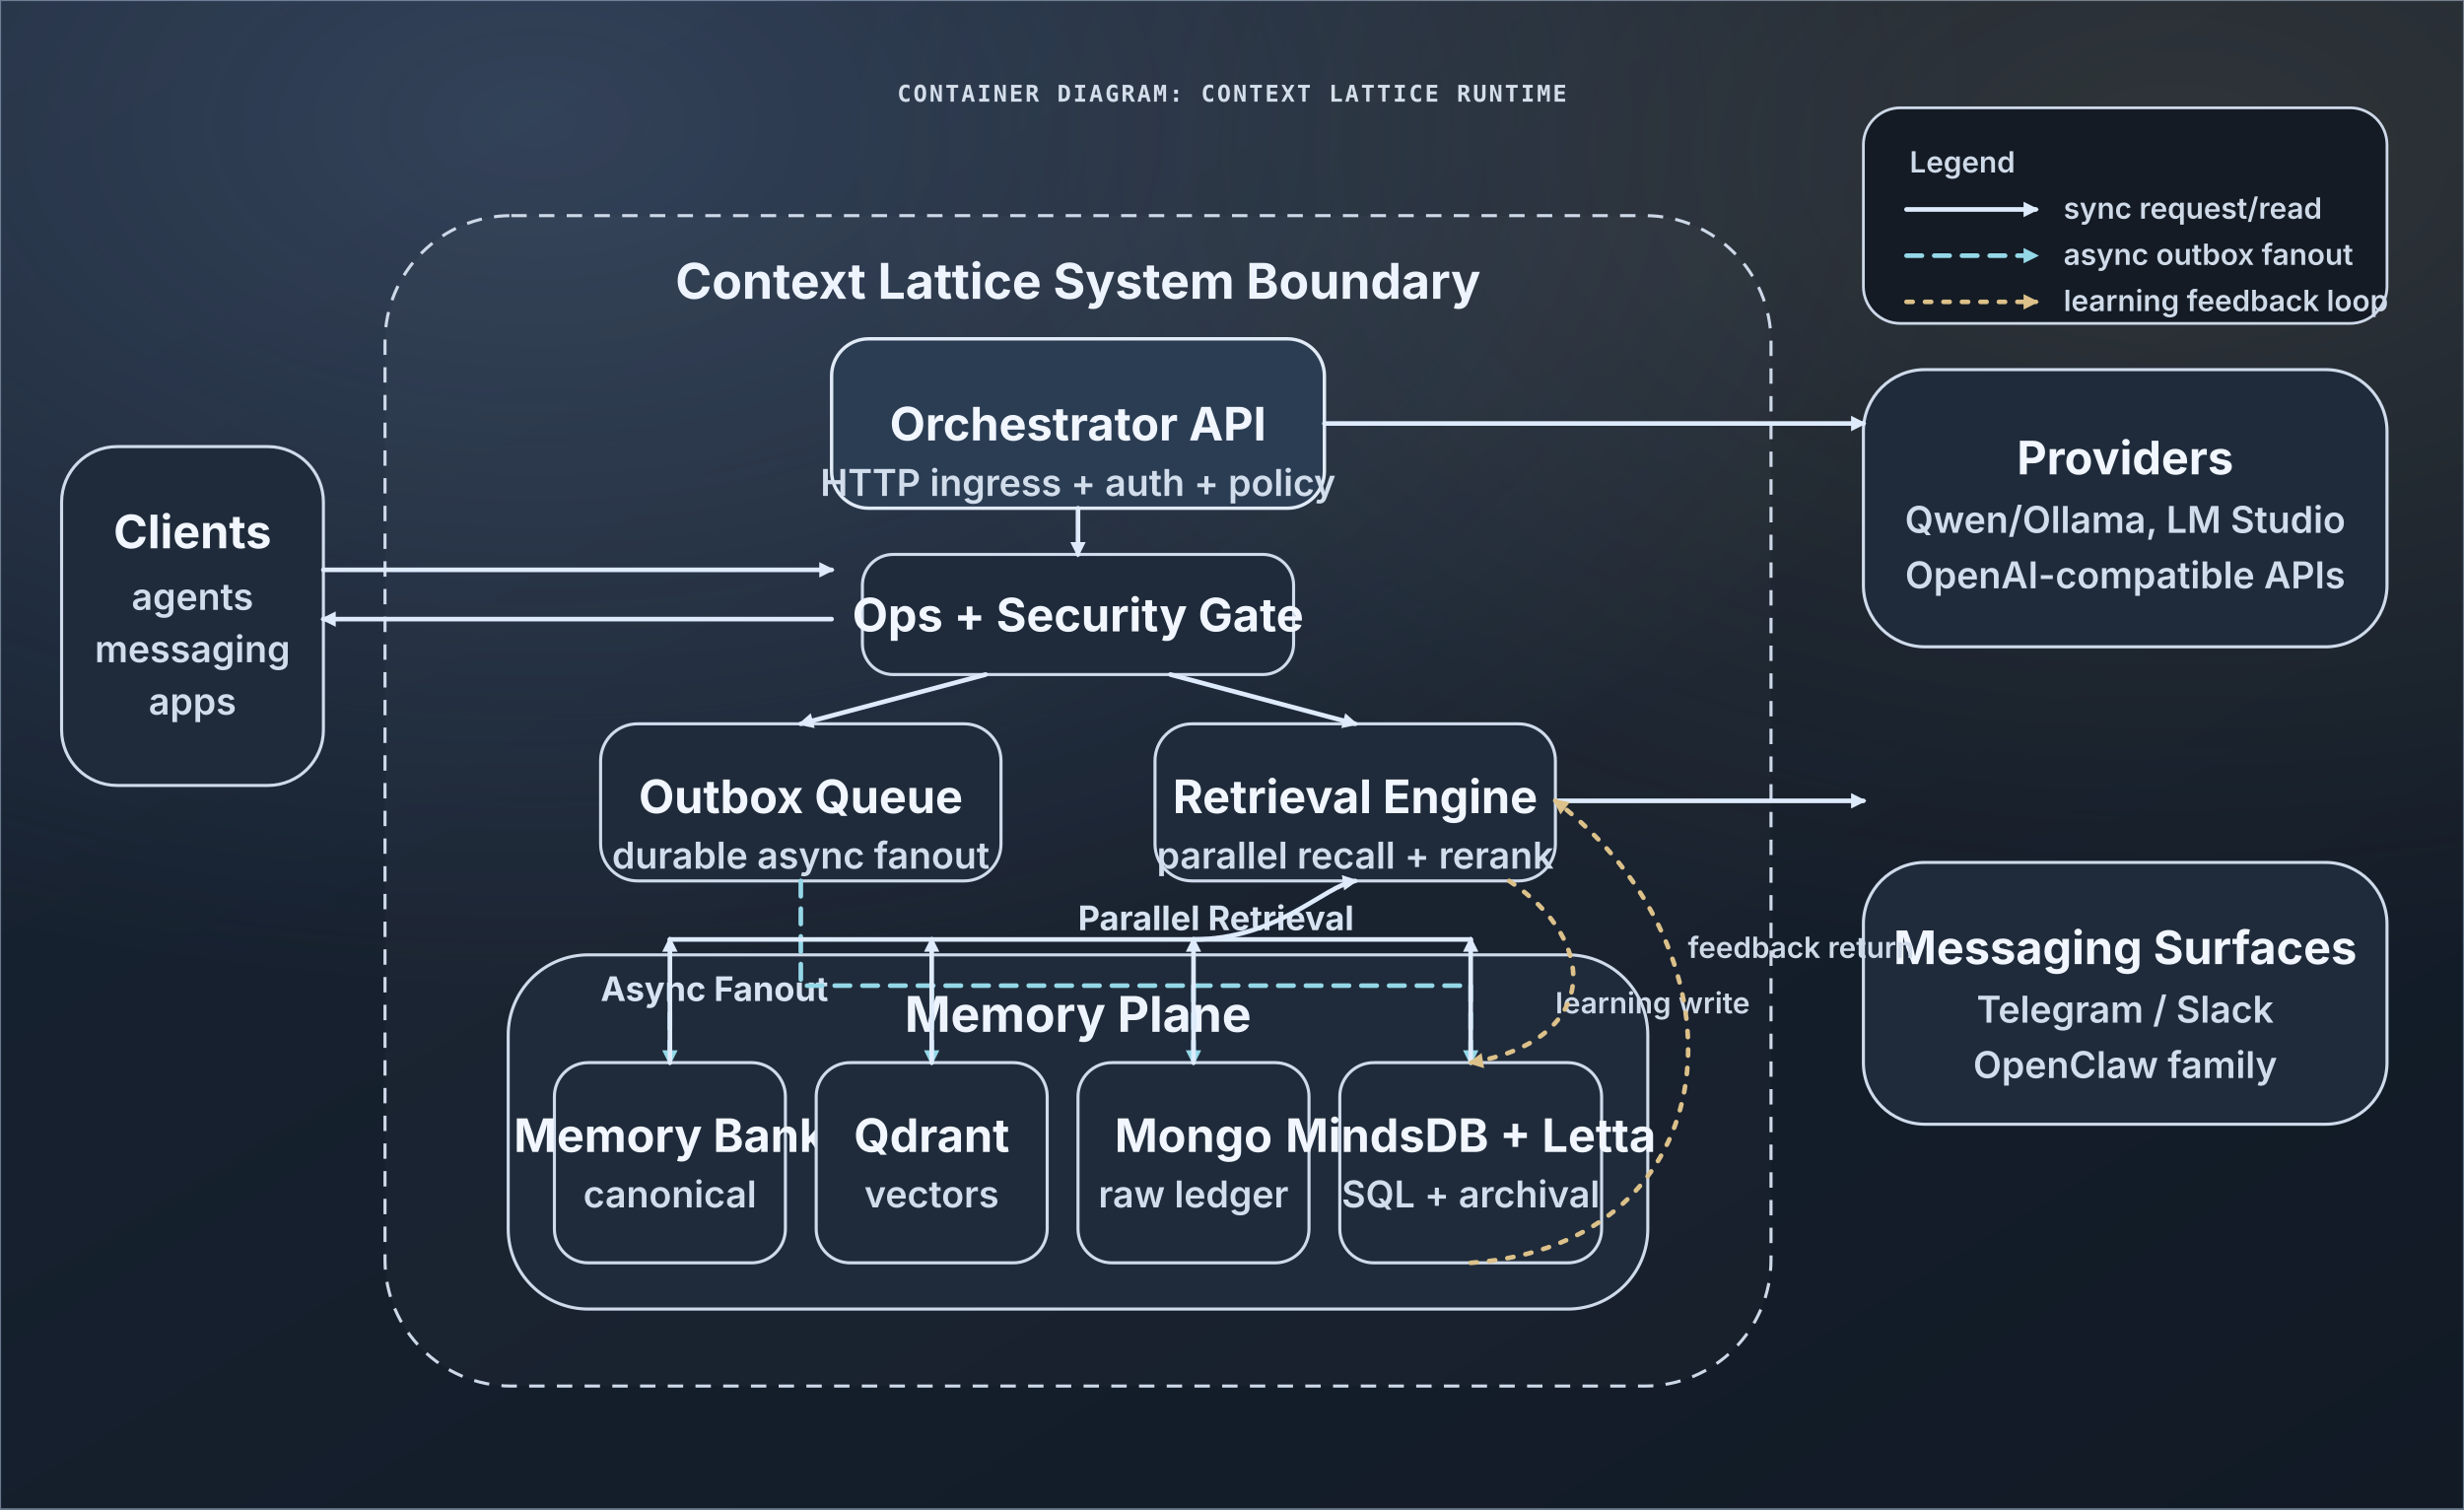
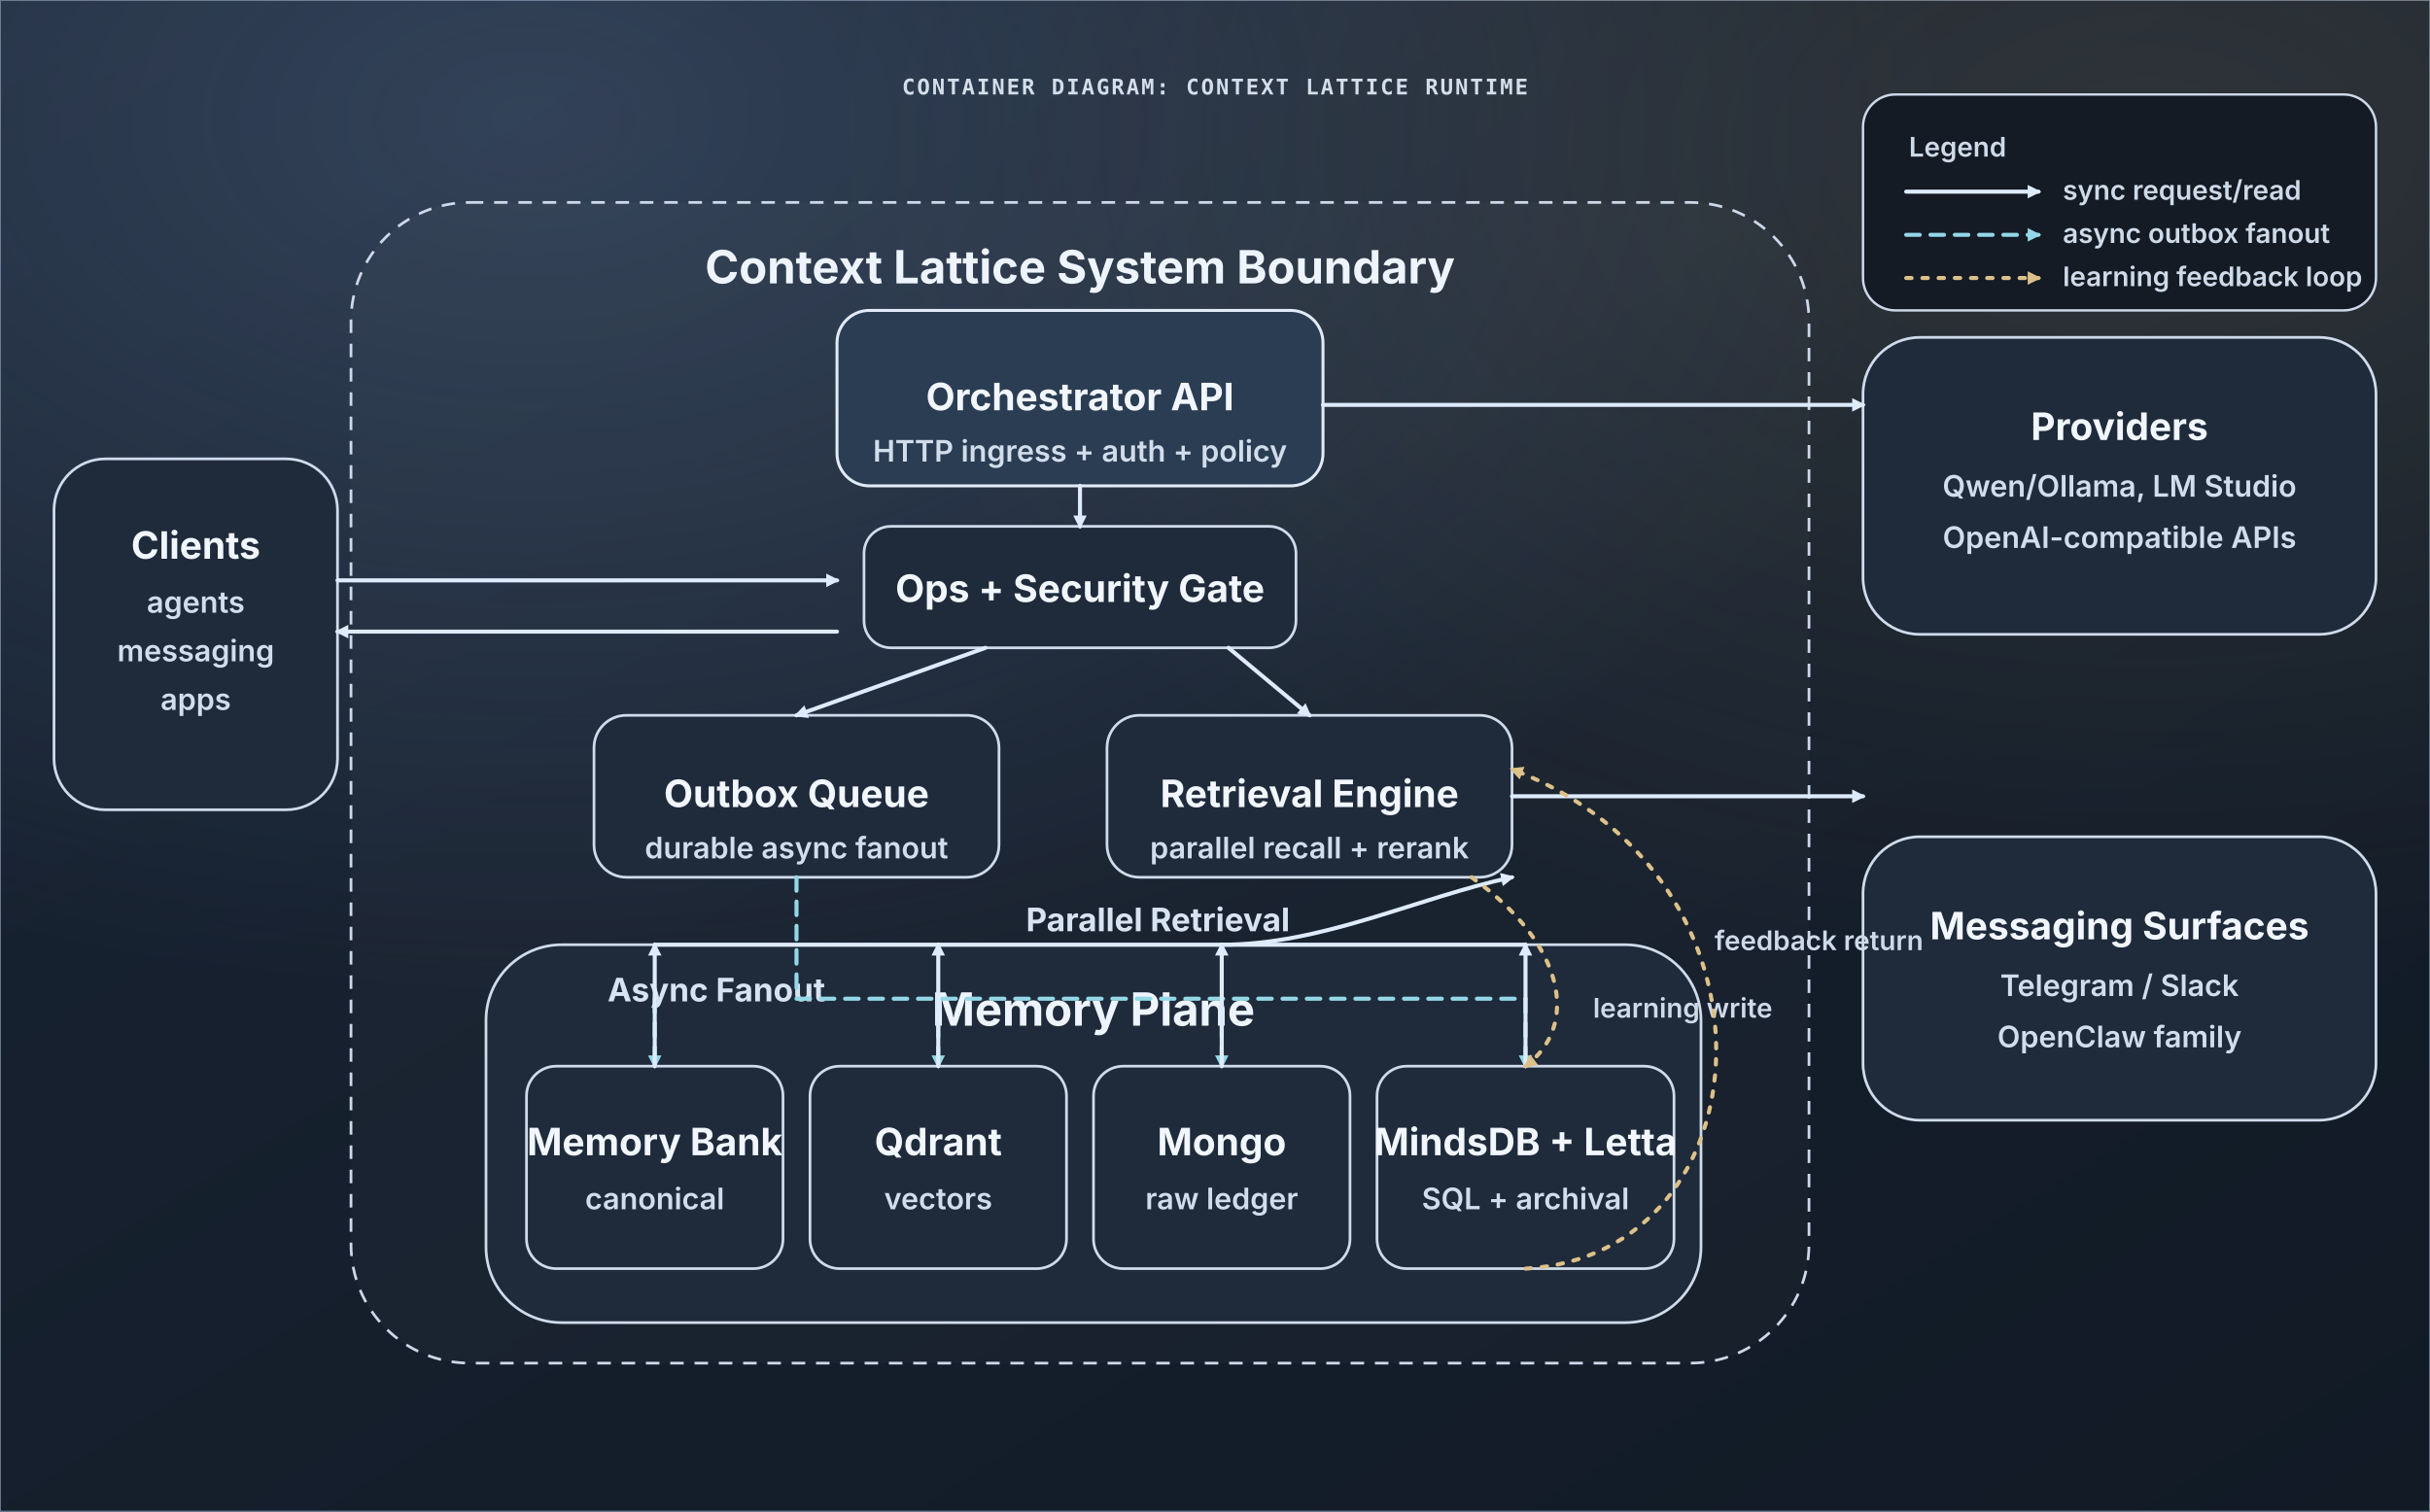
- <svg xmlns="http://www.w3.org/2000/svg" width="1600" height="980" viewBox="0 0 1600 980" role="img" aria-label="Container and data-plane diagram showing ingress, write fanout, retrieval synthesis, and learning loop">
+ <svg xmlns="http://www.w3.org/2000/svg" width="1800" height="1120" viewBox="0 0 1800 1120" role="img" aria-label="Container and data-plane diagram showing ingress, write fanout, retrieval synthesis, and learning loop">
  <defs>
    <linearGradient id="bg" x1="0%" y1="0%" x2="100%" y2="100%">
      <stop offset="0%" stop-color="#192434" />
      <stop offset="100%" stop-color="#111a25" />
    </linearGradient>
    <radialGradient id="glowA" cx="22%" cy="8%" r="58%">
      <stop offset="0%" stop-color="#88a5d2" stop-opacity="0.24" />
      <stop offset="100%" stop-color="#88a5d2" stop-opacity="0" />
    </radialGradient>
    <radialGradient id="glowB" cx="88%" cy="10%" r="54%">
      <stop offset="0%" stop-color="#d2b883" stop-opacity="0.14" />
      <stop offset="100%" stop-color="#d2b883" stop-opacity="0" />
    </radialGradient>
    <marker id="arrowSync" markerWidth="10" markerHeight="10" refX="8" refY="5" orient="auto" markerUnits="userSpaceOnUse">
      <path d="M0 0 L10 5 L0 10 Z" fill="#deebfc" />
    </marker>
    <marker id="arrowAsync" markerWidth="10" markerHeight="10" refX="8" refY="5" orient="auto" markerUnits="userSpaceOnUse">
      <path d="M0 0 L10 5 L0 10 Z" fill="#94d8e8" />
    </marker>
    <marker id="arrowLearn" markerWidth="10" markerHeight="10" refX="8" refY="5" orient="auto" markerUnits="userSpaceOnUse">
      <path d="M0 0 L10 5 L0 10 Z" fill="#dcc18a" />
    </marker>
    <style>
      .frame { fill: url(#bg); stroke: #69788b; stroke-width: 1.4; }
      .boundary { fill: rgba(255,255,255,0.02); stroke: #cdd8e8; stroke-width: 2; stroke-dasharray: 10 8; }
      .node { fill: #1f2b3a; stroke: #cfdbeb; stroke-width: 2; }
      .core { fill: #2b3d53; stroke: #e1eaf7; stroke-width: 2.2; }
-       .title { font: 700 15px 'IBM Plex Mono', 'SF Mono', Menlo, monospace; fill: #d4deeb; letter-spacing: 0.09em; }
-       .h2 { font: 700 32px 'IBM Plex Sans', 'Inter', sans-serif; fill: #eef4fd; }
-       .label { font: 700 30px 'IBM Plex Sans', 'Inter', sans-serif; fill: #f1f6ff; }
-       .sub { font: 600 24px 'IBM Plex Sans', 'Inter', sans-serif; fill: #d2ddec; }
-       .lane { font: 700 22px 'IBM Plex Sans', 'Inter', sans-serif; fill: #d8e3f2; }
-       .small { font: 600 19px 'IBM Plex Sans', 'Inter', sans-serif; fill: #cfdae9; }
+       .title { font: 700 16px 'IBM Plex Mono', 'SF Mono', Menlo, monospace; fill: #d4deeb; letter-spacing: 0.09em; }
+       .h2 { font: 700 34px 'IBM Plex Sans', 'Inter', sans-serif; fill: #eef4fd; }
+       .label { font: 700 28px 'IBM Plex Sans', 'Inter', sans-serif; fill: #f1f6ff; }
+       .sub { font: 600 22px 'IBM Plex Sans', 'Inter', sans-serif; fill: #d2ddec; }
+       .lane { font: 700 24px 'IBM Plex Sans', 'Inter', sans-serif; fill: #d8e3f2; }
+       .small { font: 600 20px 'IBM Plex Sans', 'Inter', sans-serif; fill: #cfdae9; }
      .sync { stroke: #deebfc; stroke-width: 3; fill: none; stroke-linecap: round; stroke-linejoin: round; }
      .async { stroke: #94d8e8; stroke-width: 3; fill: none; stroke-dasharray: 10 8; stroke-linecap: round; stroke-linejoin: round; }
      .learn { stroke: #dcc18a; stroke-width: 3; fill: none; stroke-dasharray: 4 8; stroke-linecap: round; stroke-linejoin: round; }
      .plate { fill: rgba(17,24,35,0.88); stroke: #cdd8e8; stroke-width: 1.8; }
    </style>
  </defs>
-   <rect x="0" y="0" width="1600" height="980" class="frame" />
-   <rect x="0" y="0" width="1600" height="980" fill="url(#glowA)" />
-   <rect x="0" y="0" width="1600" height="980" fill="url(#glowB)" />
-   <text x="800" y="66" text-anchor="middle" class="title">CONTAINER DIAGRAM: CONTEXT LATTICE RUNTIME</text>
-   <rect x="250" y="140" width="900" height="760" rx="82" class="boundary" />
-   <text x="700" y="194" text-anchor="middle" class="h2">Context Lattice System Boundary</text>
-   <rect x="40" y="290" width="170" height="220" rx="36" class="node" />
-   <text x="125" y="356" text-anchor="middle" class="label">Clients</text>
-   <text x="125" y="396" text-anchor="middle" class="sub">agents</text>
-   <text x="125" y="430" text-anchor="middle" class="sub">messaging</text>
-   <text x="125" y="464" text-anchor="middle" class="sub">apps</text>
-   <rect x="540" y="220" width="320" height="110" rx="24" class="core" />
-   <text x="700" y="286" text-anchor="middle" class="label">Orchestrator API</text>
-   <text x="700" y="322" text-anchor="middle" class="sub">HTTP ingress + auth + policy</text>
-   <rect x="560" y="360" width="280" height="78" rx="20" class="node" />
-   <text x="700" y="410" text-anchor="middle" class="label">Ops + Security Gate</text>
-   <rect x="390" y="470" width="260" height="102" rx="24" class="node" />
-   <text x="520" y="528" text-anchor="middle" class="label">Outbox Queue</text>
-   <text x="520" y="564" text-anchor="middle" class="sub">durable async fanout</text>
-   <rect x="750" y="470" width="260" height="102" rx="24" class="node" />
-   <text x="880" y="528" text-anchor="middle" class="label">Retrieval Engine</text>
-   <text x="880" y="564" text-anchor="middle" class="sub">parallel recall + rerank</text>
-   <rect x="330" y="620" width="740" height="230" rx="52" class="node" />
-   <text x="700" y="670" text-anchor="middle" class="h2">Memory Plane</text>
-   <rect x="360" y="690" width="150" height="130" rx="22" class="node" />
-   <text x="435" y="748" text-anchor="middle" class="label">Memory Bank</text>
-   <text x="435" y="784" text-anchor="middle" class="sub">canonical</text>
-   <rect x="530" y="690" width="150" height="130" rx="22" class="node" />
-   <text x="605" y="748" text-anchor="middle" class="label">Qdrant</text>
-   <text x="605" y="784" text-anchor="middle" class="sub">vectors</text>
-   <rect x="700" y="690" width="150" height="130" rx="22" class="node" />
-   <text x="775" y="748" text-anchor="middle" class="label">Mongo</text>
-   <text x="775" y="784" text-anchor="middle" class="sub">raw ledger</text>
-   <rect x="870" y="690" width="170" height="130" rx="22" class="node" />
-   <text x="955" y="748" text-anchor="middle" class="label">MindsDB + Letta</text>
-   <text x="955" y="784" text-anchor="middle" class="sub">SQL + archival</text>
-   <rect x="1210" y="240" width="340" height="180" rx="40" class="node" />
-   <text x="1380" y="308" text-anchor="middle" class="label">Providers</text>
-   <text x="1380" y="346" text-anchor="middle" class="sub">Qwen/Ollama, LM Studio</text>
-   <text x="1380" y="382" text-anchor="middle" class="sub">OpenAI-compatible APIs</text>
-   <rect x="1210" y="560" width="340" height="170" rx="40" class="node" />
-   <text x="1380" y="626" text-anchor="middle" class="label">Messaging Surfaces</text>
-   <text x="1380" y="664" text-anchor="middle" class="sub">Telegram / Slack</text>
-   <text x="1380" y="700" text-anchor="middle" class="sub">OpenClaw family</text>
-   <rect x="1210" y="70" width="340" height="140" rx="24" class="plate" />
-   <text x="1240" y="112" class="small">Legend</text>
-   <path class="sync" d="M1238 136 H1322" marker-end="url(#arrowSync)" />
-   <text x="1340" y="142" class="small">sync request/read</text>
-   <path class="async" d="M1238 166 H1322" marker-end="url(#arrowAsync)" />
-   <text x="1340" y="172" class="small">async outbox fanout</text>
-   <path class="learn" d="M1238 196 H1322" marker-end="url(#arrowLearn)" />
-   <text x="1340" y="202" class="small">learning feedback loop</text>
-   <path class="sync" d="M210 370 H540" marker-end="url(#arrowSync)" />
-   <path class="sync" d="M540 402 H210" marker-end="url(#arrowSync)" />
-   <path class="sync" d="M700 330 V360" marker-end="url(#arrowSync)" />
-   <path class="sync" d="M640 438 L520 470" marker-end="url(#arrowSync)" />
-   <path class="sync" d="M760 438 L880 470" marker-end="url(#arrowSync)" />
-   <path class="sync" d="M860 275 H1210" marker-end="url(#arrowSync)" />
-   <path class="sync" d="M1010 520 H1210" marker-end="url(#arrowSync)" />
-   <text x="390" y="650" class="lane">Async Fanout</text>
-   <path class="async" d="M520 572 V640 H955" />
-   <path class="async" d="M435 640 V690" marker-end="url(#arrowAsync)" />
-   <path class="async" d="M605 640 V690" marker-end="url(#arrowAsync)" />
-   <path class="async" d="M775 640 V690" marker-end="url(#arrowAsync)" />
-   <path class="async" d="M955 640 V690" marker-end="url(#arrowAsync)" />
-   <text x="700" y="604" class="lane">Parallel Retrieval</text>
-   <path class="sync" d="M435 690 V610" marker-end="url(#arrowSync)" />
-   <path class="sync" d="M605 690 V610" marker-end="url(#arrowSync)" />
-   <path class="sync" d="M775 690 V610" marker-end="url(#arrowSync)" />
-   <path class="sync" d="M955 690 V610" marker-end="url(#arrowSync)" />
-   <path class="sync" d="M435 610 H955" />
-   <path class="sync" d="M775 610 C830 610,860 575,880 572" marker-end="url(#arrowSync)" />
-   <text x="1010" y="658" class="small" fill="#dcc18a">learning write</text>
-   <path class="learn" d="M980 572 C1040 612,1038 676,955 690" marker-end="url(#arrowLearn)" />
-   <text x="1096" y="622" class="small" fill="#dcc18a">feedback return</text>
-   <path class="learn" d="M955 820 C1124 808,1140 620,1010 520" marker-end="url(#arrowLearn)" />
+   <rect x="0" y="0" width="1800" height="1120" class="frame" />
+   <rect x="0" y="0" width="1800" height="1120" fill="url(#glowA)" />
+   <rect x="0" y="0" width="1800" height="1120" fill="url(#glowB)" />
+   <text x="900" y="70" text-anchor="middle" class="title">CONTAINER DIAGRAM: CONTEXT LATTICE RUNTIME</text>
+   <rect x="260" y="150" width="1080" height="860" rx="88" class="boundary" />
+   <text x="800" y="210" text-anchor="middle" class="h2">Context Lattice System Boundary</text>
+   <rect x="40" y="340" width="210" height="260" rx="38" class="node" />
+   <text x="145" y="414" text-anchor="middle" class="label">Clients</text>
+   <text x="145" y="454" text-anchor="middle" class="sub">agents</text>
+   <text x="145" y="490" text-anchor="middle" class="sub">messaging</text>
+   <text x="145" y="526" text-anchor="middle" class="sub">apps</text>
+   <rect x="620" y="230" width="360" height="130" rx="24" class="core" />
+   <text x="800" y="304" text-anchor="middle" class="label">Orchestrator API</text>
+   <text x="800" y="342" text-anchor="middle" class="sub">HTTP ingress + auth + policy</text>
+   <rect x="640" y="390" width="320" height="90" rx="20" class="node" />
+   <text x="800" y="446" text-anchor="middle" class="label">Ops + Security Gate</text>
+   <rect x="440" y="530" width="300" height="120" rx="24" class="node" />
+   <text x="590" y="598" text-anchor="middle" class="label">Outbox Queue</text>
+   <text x="590" y="636" text-anchor="middle" class="sub">durable async fanout</text>
+   <rect x="820" y="530" width="300" height="120" rx="24" class="node" />
+   <text x="970" y="598" text-anchor="middle" class="label">Retrieval Engine</text>
+   <text x="970" y="636" text-anchor="middle" class="sub">parallel recall + rerank</text>
+   <rect x="360" y="700" width="900" height="280" rx="56" class="node" />
+   <text x="810" y="760" text-anchor="middle" class="h2">Memory Plane</text>
+   <rect x="390" y="790" width="190" height="150" rx="22" class="node" />
+   <text x="485" y="856" text-anchor="middle" class="label">Memory Bank</text>
+   <text x="485" y="896" text-anchor="middle" class="sub">canonical</text>
+   <rect x="600" y="790" width="190" height="150" rx="22" class="node" />
+   <text x="695" y="856" text-anchor="middle" class="label">Qdrant</text>
+   <text x="695" y="896" text-anchor="middle" class="sub">vectors</text>
+   <rect x="810" y="790" width="190" height="150" rx="22" class="node" />
+   <text x="905" y="856" text-anchor="middle" class="label">Mongo</text>
+   <text x="905" y="896" text-anchor="middle" class="sub">raw ledger</text>
+   <rect x="1020" y="790" width="220" height="150" rx="22" class="node" />
+   <text x="1130" y="856" text-anchor="middle" class="label">MindsDB + Letta</text>
+   <text x="1130" y="896" text-anchor="middle" class="sub">SQL + archival</text>
+   <rect x="1380" y="250" width="380" height="220" rx="42" class="node" />
+   <text x="1570" y="326" text-anchor="middle" class="label">Providers</text>
+   <text x="1570" y="368" text-anchor="middle" class="sub">Qwen/Ollama, LM Studio</text>
+   <text x="1570" y="406" text-anchor="middle" class="sub">OpenAI-compatible APIs</text>
+   <rect x="1380" y="620" width="380" height="210" rx="42" class="node" />
+   <text x="1570" y="696" text-anchor="middle" class="label">Messaging Surfaces</text>
+   <text x="1570" y="738" text-anchor="middle" class="sub">Telegram / Slack</text>
+   <text x="1570" y="776" text-anchor="middle" class="sub">OpenClaw family</text>
+   <rect x="1380" y="70" width="380" height="160" rx="24" class="plate" />
+   <text x="1414" y="116" class="small">Legend</text>
+   <path class="sync" d="M1412 142 H1510" marker-end="url(#arrowSync)" />
+   <text x="1528" y="148" class="small">sync request/read</text>
+   <path class="async" d="M1412 174 H1510" marker-end="url(#arrowAsync)" />
+   <text x="1528" y="180" class="small">async outbox fanout</text>
+   <path class="learn" d="M1412 206 H1510" marker-end="url(#arrowLearn)" />
+   <text x="1528" y="212" class="small">learning feedback loop</text>
+   <path class="sync" d="M250 430 H620" marker-end="url(#arrowSync)" />
+   <path class="sync" d="M620 468 H250" marker-end="url(#arrowSync)" />
+   <path class="sync" d="M800 360 V390" marker-end="url(#arrowSync)" />
+   <path class="sync" d="M730 480 L590 530" marker-end="url(#arrowSync)" />
+   <path class="sync" d="M910 480 L970 530" marker-end="url(#arrowSync)" />
+   <path class="sync" d="M980 300 H1380" marker-end="url(#arrowSync)" />
+   <path class="sync" d="M1120 590 H1380" marker-end="url(#arrowSync)" />
+   <text x="450" y="742" class="lane">Async Fanout</text>
+   <path class="async" d="M590 650 V740 H1130" />
+   <path class="async" d="M485 740 V790" marker-end="url(#arrowAsync)" />
+   <path class="async" d="M695 740 V790" marker-end="url(#arrowAsync)" />
+   <path class="async" d="M905 740 V790" marker-end="url(#arrowAsync)" />
+   <path class="async" d="M1130 740 V790" marker-end="url(#arrowAsync)" />
+   <text x="760" y="690" class="lane">Parallel Retrieval</text>
+   <path class="sync" d="M485 790 V700" marker-end="url(#arrowSync)" />
+   <path class="sync" d="M695 790 V700" marker-end="url(#arrowSync)" />
+   <path class="sync" d="M905 790 V700" marker-end="url(#arrowSync)" />
+   <path class="sync" d="M1130 790 V700" marker-end="url(#arrowSync)" />
+   <path class="sync" d="M485 700 H1130" />
+   <path class="sync" d="M905 700 C980 700,1050 665,1120 650" marker-end="url(#arrowSync)" />
+   <text x="1180" y="754" class="small" fill="#dcc18a">learning write</text>
+   <path class="learn" d="M1090 650 C1160 700,1170 760,1130 790" marker-end="url(#arrowLearn)" />
+   <text x="1270" y="704" class="small" fill="#dcc18a">feedback return</text>
+   <path class="learn" d="M1130 940 C1310 930,1330 650,1120 570" marker-end="url(#arrowLearn)" />
</svg>
